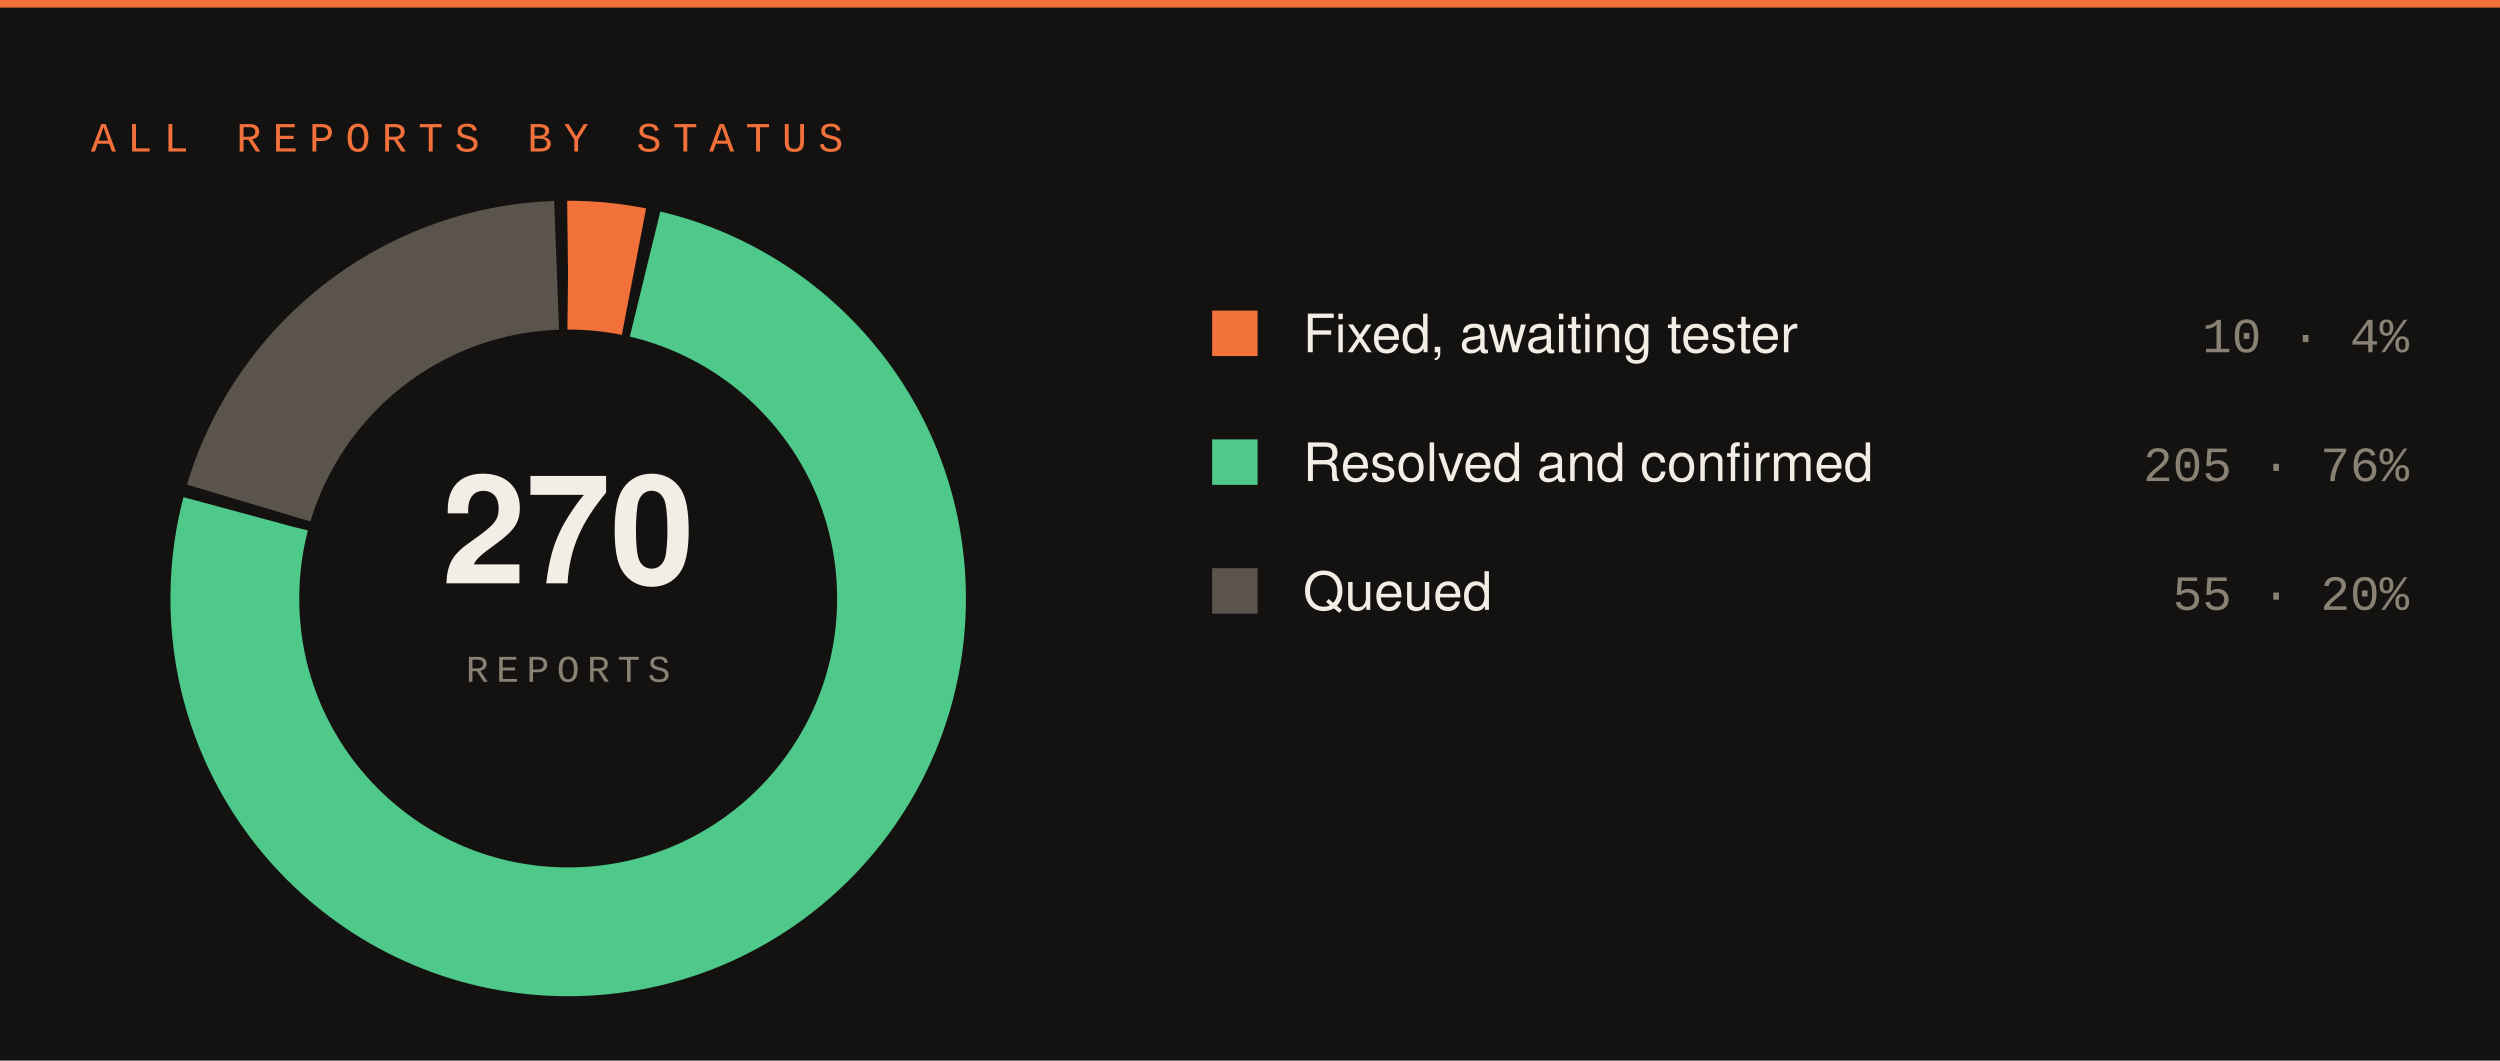
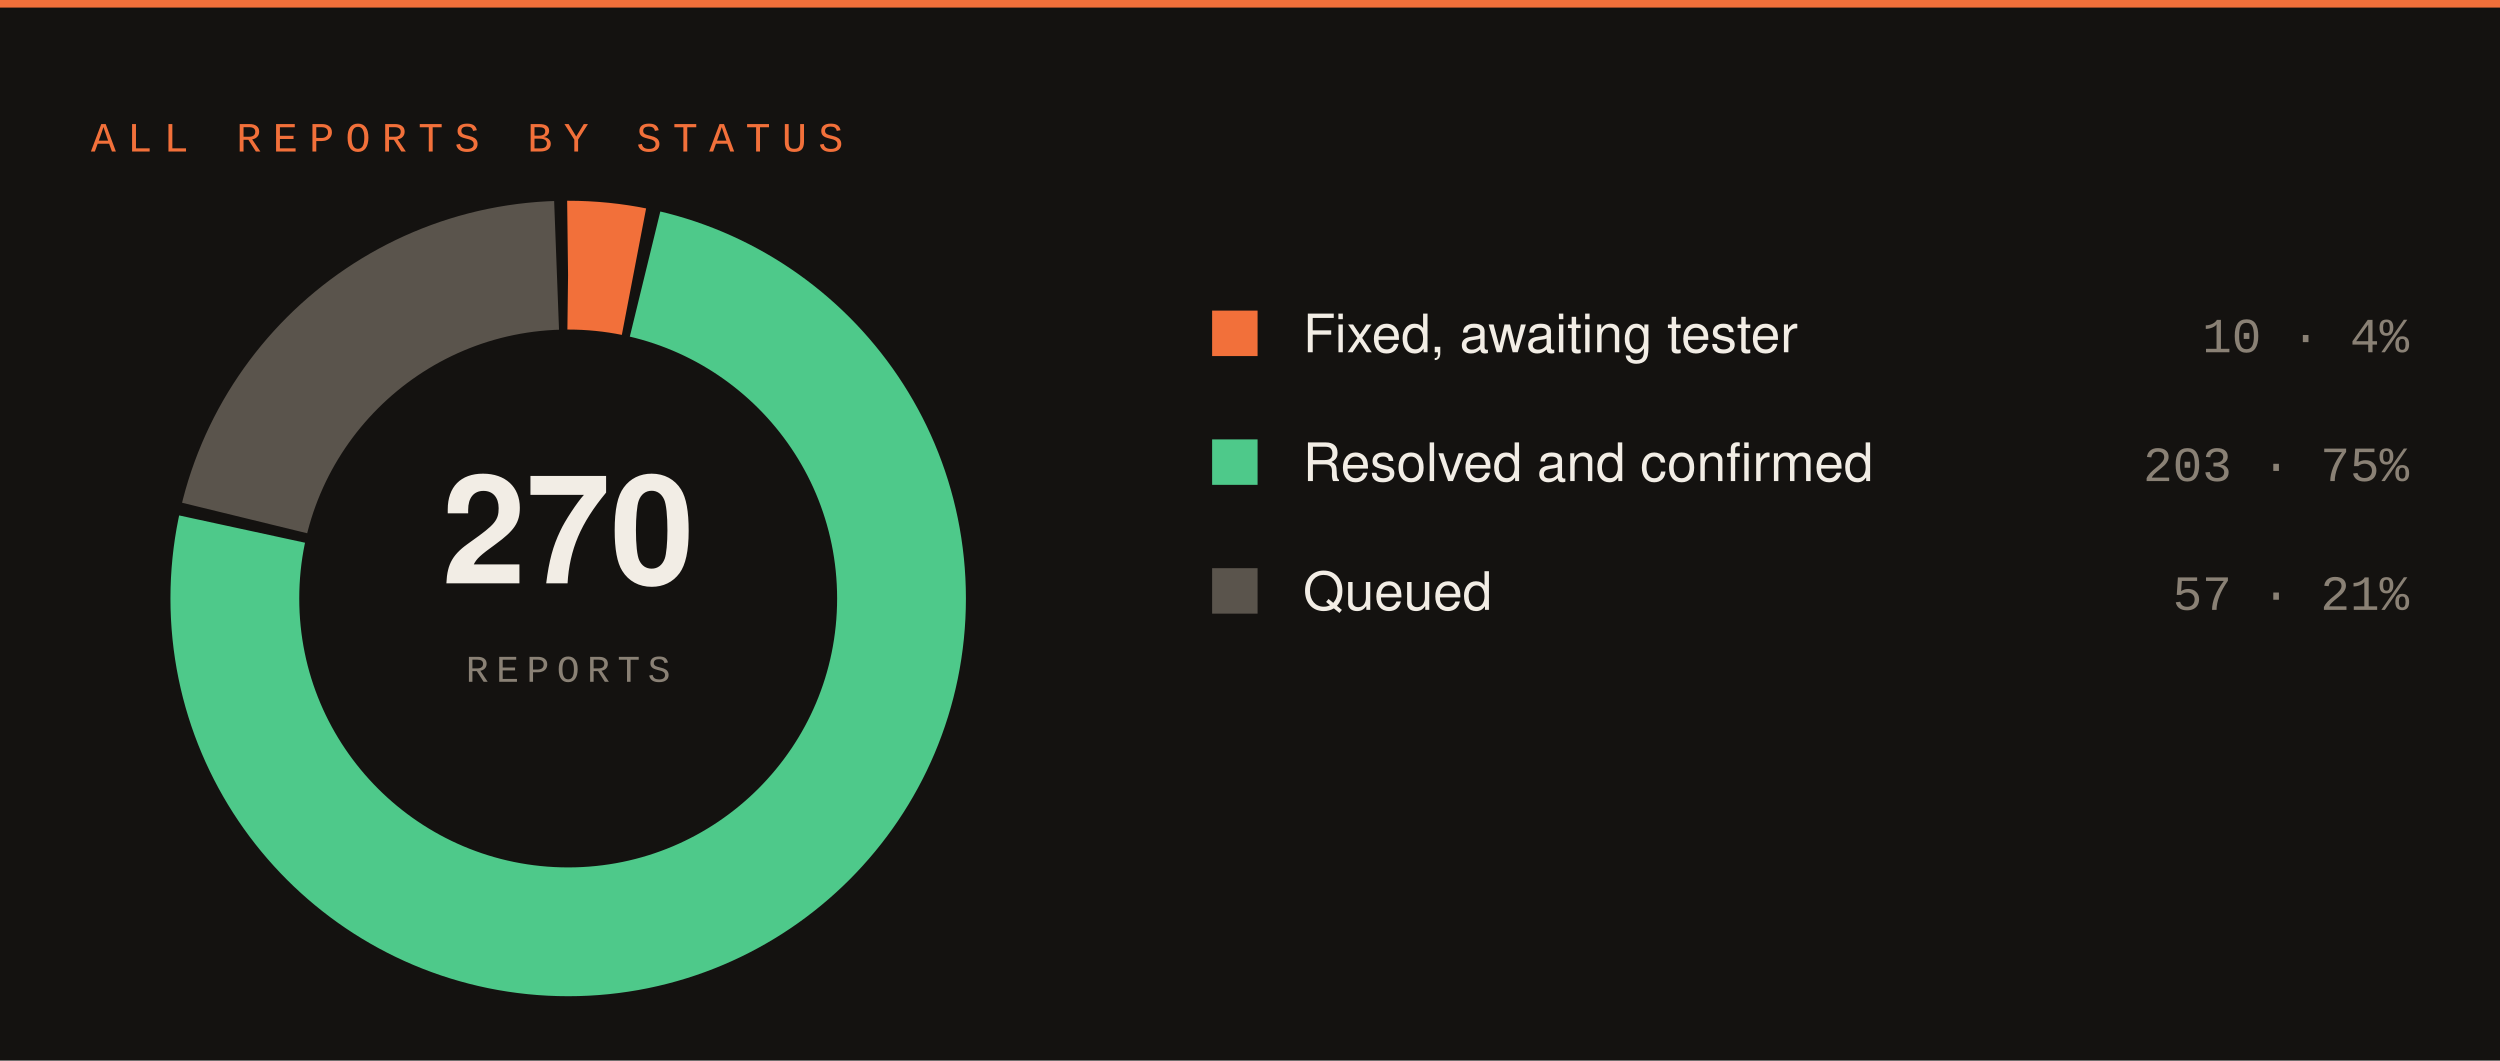
<svg xmlns="http://www.w3.org/2000/svg" width="660" height="280" viewBox="0 0 660 280">
  <rect width="660" height="280" fill="#141210" />
  <rect x="0" y="0" width="660" height="2" fill="#f2703a" />
  <text x="24" y="40" font-family="SFMono-Regular,Consolas,Liberation Mono,monospace" font-size="11" letter-spacing="3" fill="#f2703a">ALL REPORTS BY STATUS</text>
  <circle cx="150" cy="158" r="88" fill="none" stroke="#f2703a" stroke-width="34" stroke-dasharray="17.48 535.44" stroke-dashoffset="-0.00" transform="rotate(-90 150 158)" />
-   <circle cx="150" cy="158" r="88" fill="none" stroke="#4ec98a" stroke-width="34" stroke-dasharray="416.81 136.11" stroke-dashoffset="-20.48" transform="rotate(-90 150 158)" />
-   <circle cx="150" cy="158" r="88" fill="none" stroke="#5a544c" stroke-width="34" stroke-dasharray="109.63 443.29" stroke-dashoffset="-440.29" transform="rotate(-90 150 158)" />
+   <circle cx="150" cy="158" r="88" fill="none" stroke="#4ec98a" stroke-width="34" stroke-dasharray="412.71 140.21" stroke-dashoffset="-20.48" transform="rotate(-90 150 158)" />
+   <circle cx="150" cy="158" r="88" fill="none" stroke="#5a544c" stroke-width="34" stroke-dasharray="113.73 439.19" stroke-dashoffset="-436.19" transform="rotate(-90 150 158)" />
  <text x="150" y="154" font-family="-apple-system,Segoe UI,Helvetica,Arial,sans-serif" font-size="40" font-weight="700" fill="#f2ede5" text-anchor="middle">270</text>
  <text x="150" y="180" font-family="SFMono-Regular,Consolas,Liberation Mono,monospace" font-size="10" letter-spacing="2" fill="#8a8175" text-anchor="middle">REPORTS</text>
  <rect x="320" y="82" width="12" height="12" fill="#f2703a" />
  <text x="344" y="93" font-family="-apple-system,Segoe UI,Helvetica,Arial,sans-serif" font-size="14" fill="#f2ede5">Fixed, awaiting tester</text>
  <text x="636" y="93" font-family="SFMono-Regular,Consolas,Liberation Mono,monospace" font-size="13" fill="#8a8175" text-anchor="end">10 · 4%</text>
  <rect x="320" y="116" width="12" height="12" fill="#4ec98a" />
  <text x="344" y="127" font-family="-apple-system,Segoe UI,Helvetica,Arial,sans-serif" font-size="14" fill="#f2ede5">Resolved and confirmed</text>
-   <text x="636" y="127" font-family="SFMono-Regular,Consolas,Liberation Mono,monospace" font-size="13" fill="#8a8175" text-anchor="end">205 · 76%</text>
+   <text x="636" y="127" font-family="SFMono-Regular,Consolas,Liberation Mono,monospace" font-size="13" fill="#8a8175" text-anchor="end">203 · 75%</text>
  <rect x="320" y="150" width="12" height="12" fill="#5a544c" />
  <text x="344" y="161" font-family="-apple-system,Segoe UI,Helvetica,Arial,sans-serif" font-size="14" fill="#f2ede5">Queued</text>
-   <text x="636" y="161" font-family="SFMono-Regular,Consolas,Liberation Mono,monospace" font-size="13" fill="#8a8175" text-anchor="end">55 · 20%</text>
+   <text x="636" y="161" font-family="SFMono-Regular,Consolas,Liberation Mono,monospace" font-size="13" fill="#8a8175" text-anchor="end">57 · 21%</text>
</svg>
